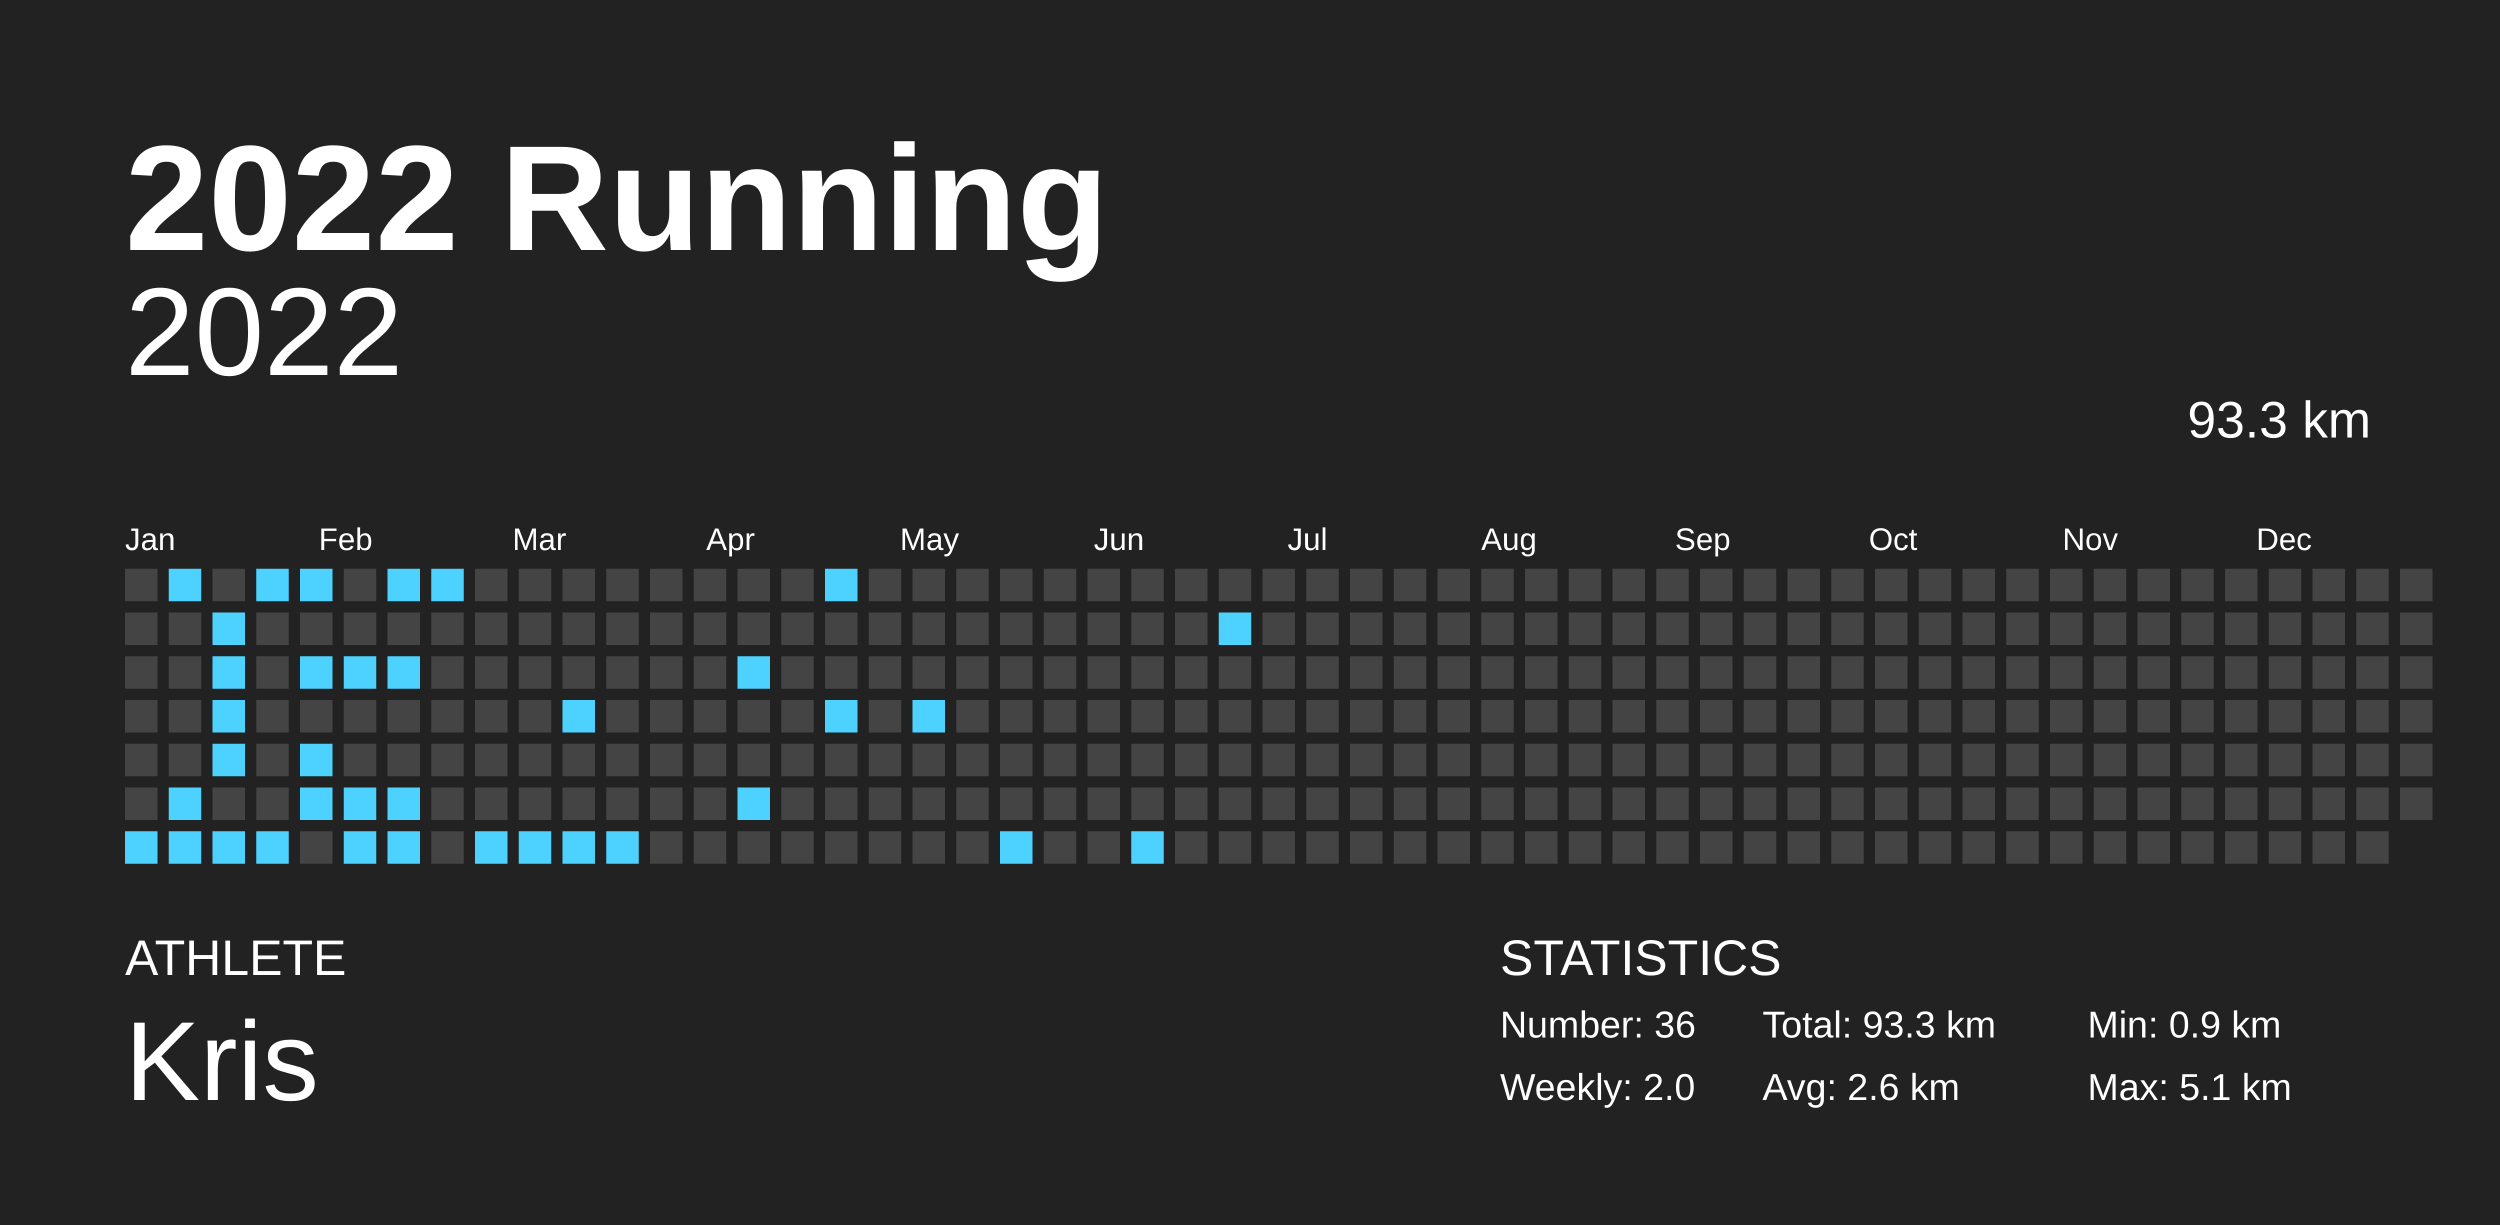
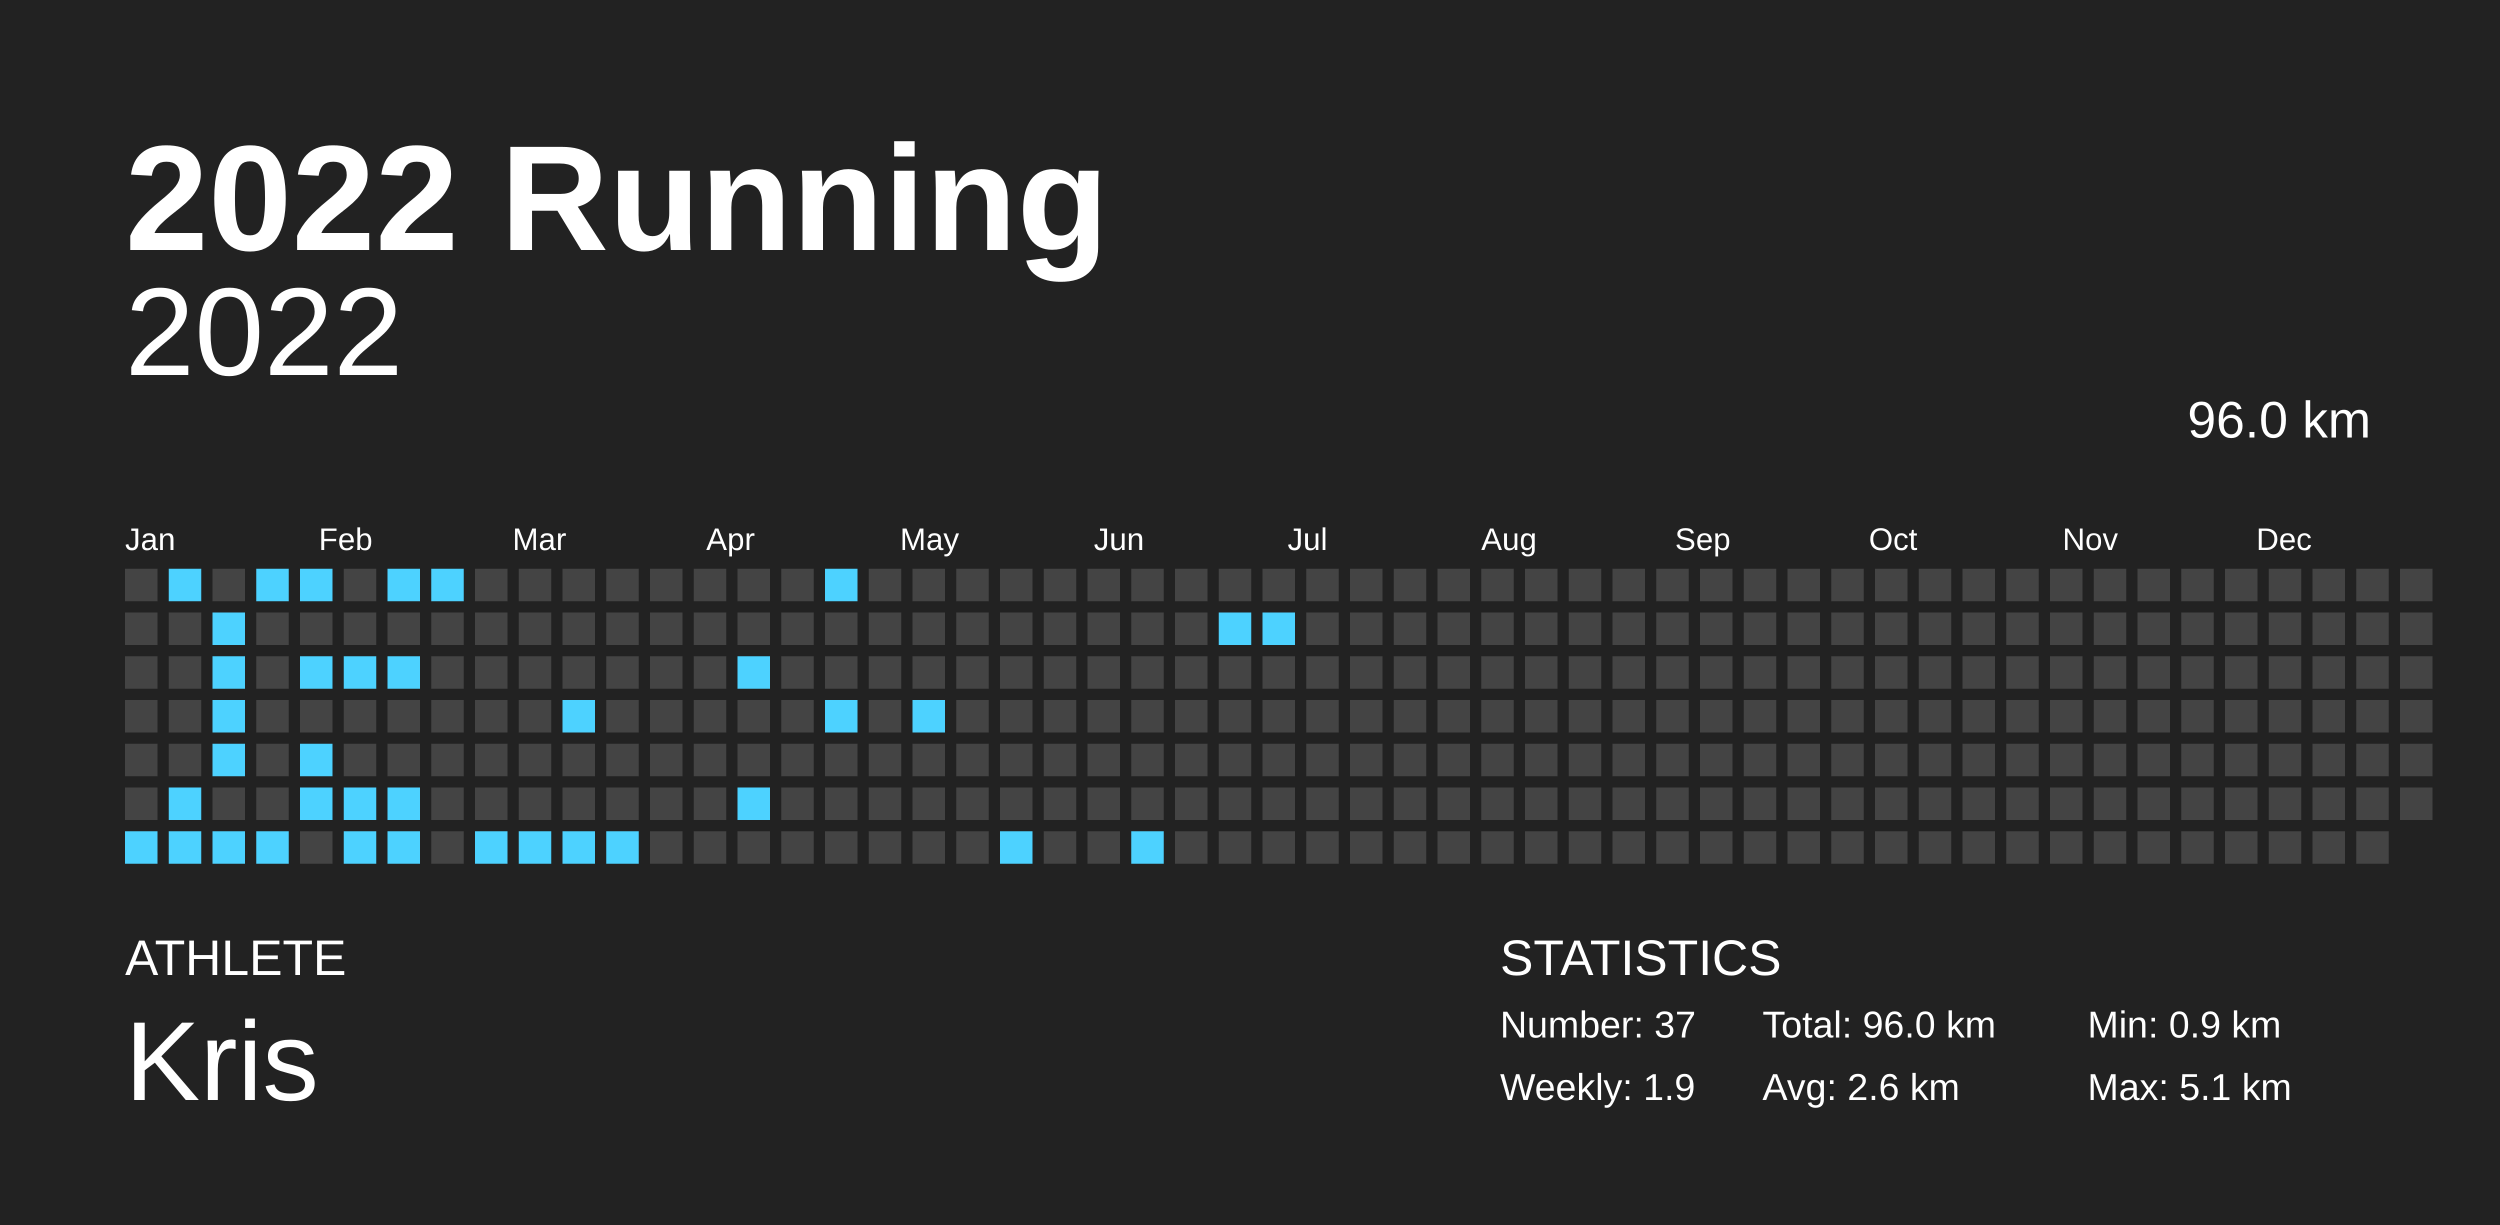
<svg xmlns="http://www.w3.org/2000/svg" baseProfile="full" height="98mm" version="1.1" viewBox="0,0,200,98" width="200mm">
  <defs />
  <rect fill="#222222" height="98" width="200" x="0" y="0" />
  <text fill="#FFFFFF" style="font-size:12px; font-family:Arial; font-weight:bold;" x="10" y="20">2022 Running</text>
  <text fill="#FFFFFF" style="font-size:4px; font-family:Arial" x="10" y="78">ATHLETE</text>
  <text fill="#FFFFFF" style="font-size:9px; font-family:Arial" x="10" y="88">Kris</text>
  <text fill="#FFFFFF" style="font-size:4px; font-family:Arial" x="120" y="78">STATISTICS</text>
-   <text fill="#FFFFFF" style="font-size:3px; font-family:Arial" x="120" y="83">Number: 36</text>
-   <text fill="#FFFFFF" style="font-size:3px; font-family:Arial" x="120" y="88">Weekly: 2.0</text>
-   <text fill="#FFFFFF" style="font-size:3px; font-family:Arial" x="141" y="83">Total: 93.3 km</text>
+   <text fill="#FFFFFF" style="font-size:3px; font-family:Arial" x="120" y="83">Number: 37</text>
+   <text fill="#FFFFFF" style="font-size:3px; font-family:Arial" x="120" y="88">Weekly: 1.9</text>
+   <text fill="#FFFFFF" style="font-size:3px; font-family:Arial" x="141" y="83">Total: 96.0 km</text>
  <text fill="#FFFFFF" style="font-size:3px; font-family:Arial" x="141" y="88">Avg: 2.6 km</text>
  <text fill="#FFFFFF" style="font-size:3px; font-family:Arial" x="167" y="83">Min: 0.9 km</text>
  <text fill="#FFFFFF" style="font-size:3px; font-family:Arial" x="167" y="88">Max: 5.1 km</text>
  <text alignment-baseline="hanging" fill="#FFFFFF" style="font-size:10.0px; font-family:Arial;" x="10" y="30">2022</text>
-   <text alignment-baseline="hanging" fill="#FFFFFF" style="font-size:4.125px; font-family:Arial;" x="175" y="35">93.3 km</text>
+   <text alignment-baseline="hanging" fill="#FFFFFF" style="font-size:4.125px; font-family:Arial;" x="175" y="35">96.0 km</text>
  <text fill="#FFFFFF" style="font-size:2.5px; font-family:Arial" x="10.0" y="44">Jan</text>
  <text fill="#FFFFFF" style="font-size:2.5px; font-family:Arial" x="25.5" y="44">Feb</text>
  <text fill="#FFFFFF" style="font-size:2.5px; font-family:Arial" x="41.0" y="44">Mar</text>
  <text fill="#FFFFFF" style="font-size:2.5px; font-family:Arial" x="56.5" y="44">Apr</text>
  <text fill="#FFFFFF" style="font-size:2.5px; font-family:Arial" x="72.0" y="44">May</text>
  <text fill="#FFFFFF" style="font-size:2.5px; font-family:Arial" x="87.5" y="44">Jun</text>
  <text fill="#FFFFFF" style="font-size:2.5px; font-family:Arial" x="103.0" y="44">Jul</text>
  <text fill="#FFFFFF" style="font-size:2.5px; font-family:Arial" x="118.5" y="44">Aug</text>
  <text fill="#FFFFFF" style="font-size:2.5px; font-family:Arial" x="134.0" y="44">Sep</text>
  <text fill="#FFFFFF" style="font-size:2.5px; font-family:Arial" x="149.5" y="44">Oct</text>
  <text fill="#FFFFFF" style="font-size:2.5px; font-family:Arial" x="165.0" y="44">Nov</text>
  <text fill="#FFFFFF" style="font-size:2.5px; font-family:Arial" x="180.5" y="44">Dec</text>
  <rect fill="#444444" height="2.6" width="2.6" x="10.0" y="45.5" />
  <rect fill="#444444" height="2.6" width="2.6" x="10.0" y="49.0" />
  <rect fill="#444444" height="2.6" width="2.6" x="10.0" y="52.5" />
  <rect fill="#444444" height="2.6" width="2.6" x="10.0" y="56.0" />
  <rect fill="#444444" height="2.6" width="2.6" x="10.0" y="59.5" />
  <rect fill="#444444" height="2.6" width="2.6" x="10.0" y="63.0" />
  <rect fill="#4dd2ff" height="2.6" width="2.6" x="10.0" y="66.5" />
  <rect fill="#4dd2ff" height="2.6" width="2.6" x="13.5" y="45.5" />
  <rect fill="#444444" height="2.6" width="2.6" x="13.5" y="49.0" />
  <rect fill="#444444" height="2.6" width="2.6" x="13.5" y="52.5" />
  <rect fill="#444444" height="2.6" width="2.6" x="13.5" y="56.0" />
  <rect fill="#444444" height="2.6" width="2.6" x="13.5" y="59.5" />
  <rect fill="#4dd2ff" height="2.6" width="2.6" x="13.5" y="63.0" />
  <rect fill="#4dd2ff" height="2.6" width="2.6" x="13.5" y="66.5" />
  <rect fill="#444444" height="2.6" width="2.6" x="17.0" y="45.5" />
  <rect fill="#4dd2ff" height="2.6" width="2.6" x="17.0" y="49.0" />
  <rect fill="#4dd2ff" height="2.6" width="2.6" x="17.0" y="52.5" />
  <rect fill="#4dd2ff" height="2.6" width="2.6" x="17.0" y="56.0" />
  <rect fill="#4dd2ff" height="2.6" width="2.6" x="17.0" y="59.5" />
  <rect fill="#444444" height="2.6" width="2.6" x="17.0" y="63.0" />
  <rect fill="#4dd2ff" height="2.6" width="2.6" x="17.0" y="66.5" />
  <rect fill="#4dd2ff" height="2.6" width="2.6" x="20.5" y="45.5" />
  <rect fill="#444444" height="2.6" width="2.6" x="20.5" y="49.0" />
  <rect fill="#444444" height="2.6" width="2.6" x="20.5" y="52.5" />
  <rect fill="#444444" height="2.6" width="2.6" x="20.5" y="56.0" />
  <rect fill="#444444" height="2.6" width="2.6" x="20.5" y="59.5" />
  <rect fill="#444444" height="2.6" width="2.6" x="20.5" y="63.0" />
  <rect fill="#4dd2ff" height="2.6" width="2.6" x="20.5" y="66.5" />
  <rect fill="#4dd2ff" height="2.6" width="2.6" x="24.0" y="45.5" />
  <rect fill="#444444" height="2.6" width="2.6" x="24.0" y="49.0" />
  <rect fill="#4dd2ff" height="2.6" width="2.6" x="24.0" y="52.5" />
  <rect fill="#444444" height="2.6" width="2.6" x="24.0" y="56.0" />
  <rect fill="#4dd2ff" height="2.6" width="2.6" x="24.0" y="59.5" />
  <rect fill="#4dd2ff" height="2.6" width="2.6" x="24.0" y="63.0" />
  <rect fill="#444444" height="2.6" width="2.6" x="24.0" y="66.5" />
  <rect fill="#444444" height="2.6" width="2.6" x="27.5" y="45.5" />
  <rect fill="#444444" height="2.6" width="2.6" x="27.5" y="49.0" />
  <rect fill="#4dd2ff" height="2.6" width="2.6" x="27.5" y="52.5" />
  <rect fill="#444444" height="2.6" width="2.6" x="27.5" y="56.0" />
  <rect fill="#444444" height="2.6" width="2.6" x="27.5" y="59.5" />
  <rect fill="#4dd2ff" height="2.6" width="2.6" x="27.5" y="63.0" />
  <rect fill="#4dd2ff" height="2.6" width="2.6" x="27.5" y="66.5" />
  <rect fill="#4dd2ff" height="2.6" width="2.6" x="31.0" y="45.5" />
  <rect fill="#444444" height="2.6" width="2.6" x="31.0" y="49.0" />
  <rect fill="#4dd2ff" height="2.6" width="2.6" x="31.0" y="52.5" />
  <rect fill="#444444" height="2.6" width="2.6" x="31.0" y="56.0" />
  <rect fill="#444444" height="2.6" width="2.6" x="31.0" y="59.5" />
  <rect fill="#4dd2ff" height="2.6" width="2.6" x="31.0" y="63.0" />
  <rect fill="#4dd2ff" height="2.6" width="2.6" x="31.0" y="66.5" />
  <rect fill="#4dd2ff" height="2.6" width="2.6" x="34.5" y="45.5" />
  <rect fill="#444444" height="2.6" width="2.6" x="34.5" y="49.0" />
  <rect fill="#444444" height="2.6" width="2.6" x="34.5" y="52.5" />
  <rect fill="#444444" height="2.6" width="2.6" x="34.5" y="56.0" />
  <rect fill="#444444" height="2.6" width="2.6" x="34.5" y="59.5" />
  <rect fill="#444444" height="2.6" width="2.6" x="34.5" y="63.0" />
  <rect fill="#444444" height="2.6" width="2.6" x="34.5" y="66.5" />
  <rect fill="#444444" height="2.6" width="2.6" x="38.0" y="45.5" />
  <rect fill="#444444" height="2.6" width="2.6" x="38.0" y="49.0" />
  <rect fill="#444444" height="2.6" width="2.6" x="38.0" y="52.5" />
  <rect fill="#444444" height="2.6" width="2.6" x="38.0" y="56.0" />
  <rect fill="#444444" height="2.6" width="2.6" x="38.0" y="59.5" />
  <rect fill="#444444" height="2.6" width="2.6" x="38.0" y="63.0" />
  <rect fill="#4dd2ff" height="2.6" width="2.6" x="38.0" y="66.5" />
  <rect fill="#444444" height="2.6" width="2.6" x="41.5" y="45.5" />
  <rect fill="#444444" height="2.6" width="2.6" x="41.5" y="49.0" />
  <rect fill="#444444" height="2.6" width="2.6" x="41.5" y="52.5" />
  <rect fill="#444444" height="2.6" width="2.6" x="41.5" y="56.0" />
  <rect fill="#444444" height="2.6" width="2.6" x="41.5" y="59.5" />
  <rect fill="#444444" height="2.6" width="2.6" x="41.5" y="63.0" />
  <rect fill="#4dd2ff" height="2.6" width="2.6" x="41.5" y="66.5" />
  <rect fill="#444444" height="2.6" width="2.6" x="45.0" y="45.5" />
  <rect fill="#444444" height="2.6" width="2.6" x="45.0" y="49.0" />
  <rect fill="#444444" height="2.6" width="2.6" x="45.0" y="52.5" />
  <rect fill="#4dd2ff" height="2.6" width="2.6" x="45.0" y="56.0" />
  <rect fill="#444444" height="2.6" width="2.6" x="45.0" y="59.5" />
  <rect fill="#444444" height="2.6" width="2.6" x="45.0" y="63.0" />
  <rect fill="#4dd2ff" height="2.6" width="2.6" x="45.0" y="66.5" />
  <rect fill="#444444" height="2.6" width="2.6" x="48.5" y="45.5" />
  <rect fill="#444444" height="2.6" width="2.6" x="48.5" y="49.0" />
  <rect fill="#444444" height="2.6" width="2.6" x="48.5" y="52.5" />
  <rect fill="#444444" height="2.6" width="2.6" x="48.5" y="56.0" />
  <rect fill="#444444" height="2.6" width="2.6" x="48.5" y="59.5" />
  <rect fill="#444444" height="2.6" width="2.6" x="48.5" y="63.0" />
  <rect fill="#4dd2ff" height="2.6" width="2.6" x="48.5" y="66.5" />
  <rect fill="#444444" height="2.6" width="2.6" x="52.0" y="45.5" />
  <rect fill="#444444" height="2.6" width="2.6" x="52.0" y="49.0" />
  <rect fill="#444444" height="2.6" width="2.6" x="52.0" y="52.5" />
  <rect fill="#444444" height="2.6" width="2.6" x="52.0" y="56.0" />
  <rect fill="#444444" height="2.6" width="2.6" x="52.0" y="59.5" />
  <rect fill="#444444" height="2.6" width="2.6" x="52.0" y="63.0" />
  <rect fill="#444444" height="2.6" width="2.6" x="52.0" y="66.5" />
  <rect fill="#444444" height="2.6" width="2.6" x="55.5" y="45.5" />
  <rect fill="#444444" height="2.6" width="2.6" x="55.5" y="49.0" />
  <rect fill="#444444" height="2.6" width="2.6" x="55.5" y="52.5" />
  <rect fill="#444444" height="2.6" width="2.6" x="55.5" y="56.0" />
  <rect fill="#444444" height="2.6" width="2.6" x="55.5" y="59.5" />
  <rect fill="#444444" height="2.6" width="2.6" x="55.5" y="63.0" />
  <rect fill="#444444" height="2.6" width="2.6" x="55.5" y="66.5" />
  <rect fill="#444444" height="2.6" width="2.6" x="59.0" y="45.5" />
  <rect fill="#444444" height="2.6" width="2.6" x="59.0" y="49.0" />
  <rect fill="#4dd2ff" height="2.6" width="2.6" x="59.0" y="52.5" />
  <rect fill="#444444" height="2.6" width="2.6" x="59.0" y="56.0" />
  <rect fill="#444444" height="2.6" width="2.6" x="59.0" y="59.5" />
  <rect fill="#4dd2ff" height="2.6" width="2.6" x="59.0" y="63.0" />
  <rect fill="#444444" height="2.6" width="2.6" x="59.0" y="66.5" />
  <rect fill="#444444" height="2.6" width="2.6" x="62.5" y="45.5" />
  <rect fill="#444444" height="2.6" width="2.6" x="62.5" y="49.0" />
  <rect fill="#444444" height="2.6" width="2.6" x="62.5" y="52.5" />
  <rect fill="#444444" height="2.6" width="2.6" x="62.5" y="56.0" />
  <rect fill="#444444" height="2.6" width="2.6" x="62.5" y="59.5" />
  <rect fill="#444444" height="2.6" width="2.6" x="62.5" y="63.0" />
  <rect fill="#444444" height="2.6" width="2.6" x="62.5" y="66.5" />
  <rect fill="#4dd2ff" height="2.6" width="2.6" x="66.0" y="45.5" />
  <rect fill="#444444" height="2.6" width="2.6" x="66.0" y="49.0" />
  <rect fill="#444444" height="2.6" width="2.6" x="66.0" y="52.5" />
  <rect fill="#4dd2ff" height="2.6" width="2.6" x="66.0" y="56.0" />
  <rect fill="#444444" height="2.6" width="2.6" x="66.0" y="59.5" />
  <rect fill="#444444" height="2.6" width="2.6" x="66.0" y="63.0" />
  <rect fill="#444444" height="2.6" width="2.6" x="66.0" y="66.5" />
  <rect fill="#444444" height="2.6" width="2.6" x="69.5" y="45.5" />
  <rect fill="#444444" height="2.6" width="2.6" x="69.5" y="49.0" />
  <rect fill="#444444" height="2.6" width="2.6" x="69.5" y="52.5" />
  <rect fill="#444444" height="2.6" width="2.6" x="69.5" y="56.0" />
  <rect fill="#444444" height="2.6" width="2.6" x="69.5" y="59.5" />
  <rect fill="#444444" height="2.6" width="2.6" x="69.5" y="63.0" />
  <rect fill="#444444" height="2.6" width="2.6" x="69.5" y="66.5" />
  <rect fill="#444444" height="2.6" width="2.6" x="73.0" y="45.5" />
  <rect fill="#444444" height="2.6" width="2.6" x="73.0" y="49.0" />
  <rect fill="#444444" height="2.6" width="2.6" x="73.0" y="52.5" />
  <rect fill="#4dd2ff" height="2.6" width="2.6" x="73.0" y="56.0" />
  <rect fill="#444444" height="2.6" width="2.6" x="73.0" y="59.5" />
  <rect fill="#444444" height="2.6" width="2.6" x="73.0" y="63.0" />
  <rect fill="#444444" height="2.6" width="2.6" x="73.0" y="66.5" />
  <rect fill="#444444" height="2.6" width="2.6" x="76.5" y="45.5" />
  <rect fill="#444444" height="2.6" width="2.6" x="76.5" y="49.0" />
  <rect fill="#444444" height="2.6" width="2.6" x="76.5" y="52.5" />
  <rect fill="#444444" height="2.6" width="2.6" x="76.5" y="56.0" />
  <rect fill="#444444" height="2.6" width="2.6" x="76.5" y="59.5" />
  <rect fill="#444444" height="2.6" width="2.6" x="76.5" y="63.0" />
  <rect fill="#444444" height="2.6" width="2.6" x="76.5" y="66.5" />
  <rect fill="#444444" height="2.6" width="2.6" x="80.0" y="45.5" />
  <rect fill="#444444" height="2.6" width="2.6" x="80.0" y="49.0" />
  <rect fill="#444444" height="2.6" width="2.6" x="80.0" y="52.5" />
  <rect fill="#444444" height="2.6" width="2.6" x="80.0" y="56.0" />
  <rect fill="#444444" height="2.6" width="2.6" x="80.0" y="59.5" />
  <rect fill="#444444" height="2.6" width="2.6" x="80.0" y="63.0" />
  <rect fill="#4dd2ff" height="2.6" width="2.6" x="80.0" y="66.5" />
  <rect fill="#444444" height="2.6" width="2.6" x="83.5" y="45.5" />
  <rect fill="#444444" height="2.6" width="2.6" x="83.5" y="49.0" />
  <rect fill="#444444" height="2.6" width="2.6" x="83.5" y="52.5" />
  <rect fill="#444444" height="2.6" width="2.6" x="83.5" y="56.0" />
  <rect fill="#444444" height="2.6" width="2.6" x="83.5" y="59.5" />
  <rect fill="#444444" height="2.6" width="2.6" x="83.5" y="63.0" />
  <rect fill="#444444" height="2.6" width="2.6" x="83.5" y="66.5" />
  <rect fill="#444444" height="2.6" width="2.6" x="87.0" y="45.5" />
  <rect fill="#444444" height="2.6" width="2.6" x="87.0" y="49.0" />
  <rect fill="#444444" height="2.6" width="2.6" x="87.0" y="52.5" />
  <rect fill="#444444" height="2.6" width="2.6" x="87.0" y="56.0" />
  <rect fill="#444444" height="2.6" width="2.6" x="87.0" y="59.5" />
  <rect fill="#444444" height="2.6" width="2.6" x="87.0" y="63.0" />
  <rect fill="#444444" height="2.6" width="2.6" x="87.0" y="66.5" />
  <rect fill="#444444" height="2.6" width="2.6" x="90.5" y="45.5" />
  <rect fill="#444444" height="2.6" width="2.6" x="90.5" y="49.0" />
  <rect fill="#444444" height="2.6" width="2.6" x="90.5" y="52.5" />
  <rect fill="#444444" height="2.6" width="2.6" x="90.5" y="56.0" />
  <rect fill="#444444" height="2.6" width="2.6" x="90.5" y="59.5" />
  <rect fill="#444444" height="2.6" width="2.6" x="90.5" y="63.0" />
  <rect fill="#4dd2ff" height="2.6" width="2.6" x="90.5" y="66.5" />
  <rect fill="#444444" height="2.6" width="2.6" x="94.0" y="45.5" />
  <rect fill="#444444" height="2.6" width="2.6" x="94.0" y="49.0" />
  <rect fill="#444444" height="2.6" width="2.6" x="94.0" y="52.5" />
  <rect fill="#444444" height="2.6" width="2.6" x="94.0" y="56.0" />
  <rect fill="#444444" height="2.6" width="2.6" x="94.0" y="59.5" />
  <rect fill="#444444" height="2.6" width="2.6" x="94.0" y="63.0" />
  <rect fill="#444444" height="2.6" width="2.6" x="94.0" y="66.5" />
  <rect fill="#444444" height="2.6" width="2.6" x="97.5" y="45.5" />
  <rect fill="#4dd2ff" height="2.6" width="2.6" x="97.5" y="49.0" />
  <rect fill="#444444" height="2.6" width="2.6" x="97.5" y="52.5" />
  <rect fill="#444444" height="2.6" width="2.6" x="97.5" y="56.0" />
  <rect fill="#444444" height="2.6" width="2.6" x="97.5" y="59.5" />
  <rect fill="#444444" height="2.6" width="2.6" x="97.5" y="63.0" />
  <rect fill="#444444" height="2.6" width="2.6" x="97.5" y="66.5" />
  <rect fill="#444444" height="2.6" width="2.6" x="101.0" y="45.5" />
-   <rect fill="#444444" height="2.6" width="2.6" x="101.0" y="49.0" />
+   <rect fill="#4dd2ff" height="2.6" width="2.6" x="101.0" y="49.0" />
  <rect fill="#444444" height="2.6" width="2.6" x="101.0" y="52.5" />
  <rect fill="#444444" height="2.6" width="2.6" x="101.0" y="56.0" />
  <rect fill="#444444" height="2.6" width="2.6" x="101.0" y="59.5" />
  <rect fill="#444444" height="2.6" width="2.6" x="101.0" y="63.0" />
  <rect fill="#444444" height="2.6" width="2.6" x="101.0" y="66.5" />
  <rect fill="#444444" height="2.6" width="2.6" x="104.5" y="45.5" />
  <rect fill="#444444" height="2.6" width="2.6" x="104.5" y="49.0" />
  <rect fill="#444444" height="2.6" width="2.6" x="104.5" y="52.5" />
  <rect fill="#444444" height="2.6" width="2.6" x="104.5" y="56.0" />
  <rect fill="#444444" height="2.6" width="2.6" x="104.5" y="59.5" />
  <rect fill="#444444" height="2.6" width="2.6" x="104.5" y="63.0" />
  <rect fill="#444444" height="2.6" width="2.6" x="104.5" y="66.5" />
  <rect fill="#444444" height="2.6" width="2.6" x="108.0" y="45.5" />
  <rect fill="#444444" height="2.6" width="2.6" x="108.0" y="49.0" />
  <rect fill="#444444" height="2.6" width="2.6" x="108.0" y="52.5" />
  <rect fill="#444444" height="2.6" width="2.6" x="108.0" y="56.0" />
  <rect fill="#444444" height="2.6" width="2.6" x="108.0" y="59.5" />
  <rect fill="#444444" height="2.6" width="2.6" x="108.0" y="63.0" />
  <rect fill="#444444" height="2.6" width="2.6" x="108.0" y="66.5" />
  <rect fill="#444444" height="2.6" width="2.6" x="111.5" y="45.5" />
  <rect fill="#444444" height="2.6" width="2.6" x="111.5" y="49.0" />
  <rect fill="#444444" height="2.6" width="2.6" x="111.5" y="52.5" />
  <rect fill="#444444" height="2.6" width="2.6" x="111.5" y="56.0" />
  <rect fill="#444444" height="2.6" width="2.6" x="111.5" y="59.5" />
  <rect fill="#444444" height="2.6" width="2.6" x="111.5" y="63.0" />
  <rect fill="#444444" height="2.6" width="2.6" x="111.5" y="66.5" />
  <rect fill="#444444" height="2.6" width="2.6" x="115.0" y="45.5" />
  <rect fill="#444444" height="2.6" width="2.6" x="115.0" y="49.0" />
  <rect fill="#444444" height="2.6" width="2.6" x="115.0" y="52.5" />
  <rect fill="#444444" height="2.6" width="2.6" x="115.0" y="56.0" />
  <rect fill="#444444" height="2.6" width="2.6" x="115.0" y="59.5" />
  <rect fill="#444444" height="2.6" width="2.6" x="115.0" y="63.0" />
  <rect fill="#444444" height="2.6" width="2.6" x="115.0" y="66.5" />
  <rect fill="#444444" height="2.6" width="2.6" x="118.5" y="45.5" />
  <rect fill="#444444" height="2.6" width="2.6" x="118.5" y="49.0" />
  <rect fill="#444444" height="2.6" width="2.6" x="118.5" y="52.5" />
  <rect fill="#444444" height="2.6" width="2.6" x="118.5" y="56.0" />
  <rect fill="#444444" height="2.6" width="2.6" x="118.5" y="59.5" />
  <rect fill="#444444" height="2.6" width="2.6" x="118.5" y="63.0" />
  <rect fill="#444444" height="2.6" width="2.6" x="118.5" y="66.5" />
  <rect fill="#444444" height="2.6" width="2.6" x="122.0" y="45.5" />
  <rect fill="#444444" height="2.6" width="2.6" x="122.0" y="49.0" />
  <rect fill="#444444" height="2.6" width="2.6" x="122.0" y="52.5" />
  <rect fill="#444444" height="2.6" width="2.6" x="122.0" y="56.0" />
  <rect fill="#444444" height="2.6" width="2.6" x="122.0" y="59.5" />
  <rect fill="#444444" height="2.6" width="2.6" x="122.0" y="63.0" />
  <rect fill="#444444" height="2.6" width="2.6" x="122.0" y="66.5" />
  <rect fill="#444444" height="2.6" width="2.6" x="125.5" y="45.5" />
  <rect fill="#444444" height="2.6" width="2.6" x="125.5" y="49.0" />
  <rect fill="#444444" height="2.6" width="2.6" x="125.5" y="52.5" />
  <rect fill="#444444" height="2.6" width="2.6" x="125.5" y="56.0" />
  <rect fill="#444444" height="2.6" width="2.6" x="125.5" y="59.5" />
  <rect fill="#444444" height="2.6" width="2.6" x="125.5" y="63.0" />
  <rect fill="#444444" height="2.6" width="2.6" x="125.5" y="66.5" />
  <rect fill="#444444" height="2.6" width="2.6" x="129.0" y="45.5" />
  <rect fill="#444444" height="2.6" width="2.6" x="129.0" y="49.0" />
  <rect fill="#444444" height="2.6" width="2.6" x="129.0" y="52.5" />
  <rect fill="#444444" height="2.6" width="2.6" x="129.0" y="56.0" />
  <rect fill="#444444" height="2.6" width="2.6" x="129.0" y="59.5" />
  <rect fill="#444444" height="2.6" width="2.6" x="129.0" y="63.0" />
  <rect fill="#444444" height="2.6" width="2.6" x="129.0" y="66.5" />
  <rect fill="#444444" height="2.6" width="2.6" x="132.5" y="45.5" />
  <rect fill="#444444" height="2.6" width="2.6" x="132.5" y="49.0" />
  <rect fill="#444444" height="2.6" width="2.6" x="132.5" y="52.5" />
  <rect fill="#444444" height="2.6" width="2.6" x="132.5" y="56.0" />
  <rect fill="#444444" height="2.6" width="2.6" x="132.5" y="59.5" />
  <rect fill="#444444" height="2.6" width="2.6" x="132.5" y="63.0" />
  <rect fill="#444444" height="2.6" width="2.6" x="132.5" y="66.5" />
  <rect fill="#444444" height="2.6" width="2.6" x="136.0" y="45.5" />
  <rect fill="#444444" height="2.6" width="2.6" x="136.0" y="49.0" />
  <rect fill="#444444" height="2.6" width="2.6" x="136.0" y="52.5" />
  <rect fill="#444444" height="2.6" width="2.6" x="136.0" y="56.0" />
  <rect fill="#444444" height="2.6" width="2.6" x="136.0" y="59.5" />
  <rect fill="#444444" height="2.6" width="2.6" x="136.0" y="63.0" />
  <rect fill="#444444" height="2.6" width="2.6" x="136.0" y="66.5" />
  <rect fill="#444444" height="2.6" width="2.6" x="139.5" y="45.5" />
  <rect fill="#444444" height="2.6" width="2.6" x="139.5" y="49.0" />
  <rect fill="#444444" height="2.6" width="2.6" x="139.5" y="52.5" />
  <rect fill="#444444" height="2.6" width="2.6" x="139.5" y="56.0" />
  <rect fill="#444444" height="2.6" width="2.6" x="139.5" y="59.5" />
  <rect fill="#444444" height="2.6" width="2.6" x="139.5" y="63.0" />
  <rect fill="#444444" height="2.6" width="2.6" x="139.5" y="66.5" />
  <rect fill="#444444" height="2.6" width="2.6" x="143.0" y="45.5" />
  <rect fill="#444444" height="2.6" width="2.6" x="143.0" y="49.0" />
  <rect fill="#444444" height="2.6" width="2.6" x="143.0" y="52.5" />
  <rect fill="#444444" height="2.6" width="2.6" x="143.0" y="56.0" />
  <rect fill="#444444" height="2.6" width="2.6" x="143.0" y="59.5" />
  <rect fill="#444444" height="2.6" width="2.6" x="143.0" y="63.0" />
  <rect fill="#444444" height="2.6" width="2.6" x="143.0" y="66.5" />
  <rect fill="#444444" height="2.6" width="2.6" x="146.5" y="45.5" />
  <rect fill="#444444" height="2.6" width="2.6" x="146.5" y="49.0" />
  <rect fill="#444444" height="2.6" width="2.6" x="146.5" y="52.5" />
  <rect fill="#444444" height="2.6" width="2.6" x="146.5" y="56.0" />
  <rect fill="#444444" height="2.6" width="2.6" x="146.5" y="59.5" />
  <rect fill="#444444" height="2.6" width="2.6" x="146.5" y="63.0" />
  <rect fill="#444444" height="2.6" width="2.6" x="146.5" y="66.5" />
  <rect fill="#444444" height="2.6" width="2.6" x="150.0" y="45.5" />
  <rect fill="#444444" height="2.6" width="2.6" x="150.0" y="49.0" />
  <rect fill="#444444" height="2.6" width="2.6" x="150.0" y="52.5" />
  <rect fill="#444444" height="2.6" width="2.6" x="150.0" y="56.0" />
  <rect fill="#444444" height="2.6" width="2.6" x="150.0" y="59.5" />
  <rect fill="#444444" height="2.6" width="2.6" x="150.0" y="63.0" />
  <rect fill="#444444" height="2.6" width="2.6" x="150.0" y="66.5" />
  <rect fill="#444444" height="2.6" width="2.6" x="153.5" y="45.5" />
  <rect fill="#444444" height="2.6" width="2.6" x="153.5" y="49.0" />
  <rect fill="#444444" height="2.6" width="2.6" x="153.5" y="52.5" />
  <rect fill="#444444" height="2.6" width="2.6" x="153.5" y="56.0" />
  <rect fill="#444444" height="2.6" width="2.6" x="153.5" y="59.5" />
  <rect fill="#444444" height="2.6" width="2.6" x="153.5" y="63.0" />
  <rect fill="#444444" height="2.6" width="2.6" x="153.5" y="66.5" />
  <rect fill="#444444" height="2.6" width="2.6" x="157.0" y="45.5" />
  <rect fill="#444444" height="2.6" width="2.6" x="157.0" y="49.0" />
  <rect fill="#444444" height="2.6" width="2.6" x="157.0" y="52.5" />
  <rect fill="#444444" height="2.6" width="2.6" x="157.0" y="56.0" />
  <rect fill="#444444" height="2.6" width="2.6" x="157.0" y="59.5" />
  <rect fill="#444444" height="2.6" width="2.6" x="157.0" y="63.0" />
  <rect fill="#444444" height="2.6" width="2.6" x="157.0" y="66.5" />
  <rect fill="#444444" height="2.6" width="2.6" x="160.5" y="45.5" />
  <rect fill="#444444" height="2.6" width="2.6" x="160.5" y="49.0" />
  <rect fill="#444444" height="2.6" width="2.6" x="160.5" y="52.5" />
  <rect fill="#444444" height="2.6" width="2.6" x="160.5" y="56.0" />
  <rect fill="#444444" height="2.6" width="2.6" x="160.5" y="59.5" />
  <rect fill="#444444" height="2.6" width="2.6" x="160.5" y="63.0" />
  <rect fill="#444444" height="2.6" width="2.6" x="160.5" y="66.5" />
  <rect fill="#444444" height="2.6" width="2.6" x="164.0" y="45.5" />
  <rect fill="#444444" height="2.6" width="2.6" x="164.0" y="49.0" />
  <rect fill="#444444" height="2.6" width="2.6" x="164.0" y="52.5" />
  <rect fill="#444444" height="2.6" width="2.6" x="164.0" y="56.0" />
  <rect fill="#444444" height="2.6" width="2.6" x="164.0" y="59.5" />
  <rect fill="#444444" height="2.6" width="2.6" x="164.0" y="63.0" />
  <rect fill="#444444" height="2.6" width="2.6" x="164.0" y="66.5" />
  <rect fill="#444444" height="2.6" width="2.6" x="167.5" y="45.5" />
  <rect fill="#444444" height="2.6" width="2.6" x="167.5" y="49.0" />
  <rect fill="#444444" height="2.6" width="2.6" x="167.5" y="52.5" />
  <rect fill="#444444" height="2.6" width="2.6" x="167.5" y="56.0" />
  <rect fill="#444444" height="2.6" width="2.6" x="167.5" y="59.5" />
  <rect fill="#444444" height="2.6" width="2.6" x="167.5" y="63.0" />
  <rect fill="#444444" height="2.6" width="2.6" x="167.5" y="66.5" />
  <rect fill="#444444" height="2.6" width="2.6" x="171.0" y="45.5" />
  <rect fill="#444444" height="2.6" width="2.6" x="171.0" y="49.0" />
  <rect fill="#444444" height="2.6" width="2.6" x="171.0" y="52.5" />
  <rect fill="#444444" height="2.6" width="2.6" x="171.0" y="56.0" />
  <rect fill="#444444" height="2.6" width="2.6" x="171.0" y="59.5" />
  <rect fill="#444444" height="2.6" width="2.6" x="171.0" y="63.0" />
  <rect fill="#444444" height="2.6" width="2.6" x="171.0" y="66.5" />
  <rect fill="#444444" height="2.6" width="2.6" x="174.5" y="45.5" />
  <rect fill="#444444" height="2.6" width="2.6" x="174.5" y="49.0" />
  <rect fill="#444444" height="2.6" width="2.6" x="174.5" y="52.5" />
  <rect fill="#444444" height="2.6" width="2.6" x="174.5" y="56.0" />
  <rect fill="#444444" height="2.6" width="2.6" x="174.5" y="59.5" />
  <rect fill="#444444" height="2.6" width="2.6" x="174.5" y="63.0" />
  <rect fill="#444444" height="2.6" width="2.6" x="174.5" y="66.5" />
  <rect fill="#444444" height="2.6" width="2.6" x="178.0" y="45.5" />
  <rect fill="#444444" height="2.6" width="2.6" x="178.0" y="49.0" />
  <rect fill="#444444" height="2.6" width="2.6" x="178.0" y="52.5" />
  <rect fill="#444444" height="2.6" width="2.6" x="178.0" y="56.0" />
  <rect fill="#444444" height="2.6" width="2.6" x="178.0" y="59.5" />
  <rect fill="#444444" height="2.6" width="2.6" x="178.0" y="63.0" />
  <rect fill="#444444" height="2.6" width="2.6" x="178.0" y="66.5" />
  <rect fill="#444444" height="2.6" width="2.6" x="181.5" y="45.5" />
  <rect fill="#444444" height="2.6" width="2.6" x="181.5" y="49.0" />
  <rect fill="#444444" height="2.6" width="2.6" x="181.5" y="52.5" />
  <rect fill="#444444" height="2.6" width="2.6" x="181.5" y="56.0" />
  <rect fill="#444444" height="2.6" width="2.6" x="181.5" y="59.5" />
  <rect fill="#444444" height="2.6" width="2.6" x="181.5" y="63.0" />
  <rect fill="#444444" height="2.6" width="2.6" x="181.5" y="66.5" />
  <rect fill="#444444" height="2.6" width="2.6" x="185.0" y="45.5" />
  <rect fill="#444444" height="2.6" width="2.6" x="185.0" y="49.0" />
  <rect fill="#444444" height="2.6" width="2.6" x="185.0" y="52.5" />
  <rect fill="#444444" height="2.6" width="2.6" x="185.0" y="56.0" />
  <rect fill="#444444" height="2.6" width="2.6" x="185.0" y="59.5" />
  <rect fill="#444444" height="2.6" width="2.6" x="185.0" y="63.0" />
  <rect fill="#444444" height="2.6" width="2.6" x="185.0" y="66.5" />
  <rect fill="#444444" height="2.6" width="2.6" x="188.5" y="45.5" />
  <rect fill="#444444" height="2.6" width="2.6" x="188.5" y="49.0" />
  <rect fill="#444444" height="2.6" width="2.6" x="188.5" y="52.5" />
  <rect fill="#444444" height="2.6" width="2.6" x="188.5" y="56.0" />
  <rect fill="#444444" height="2.6" width="2.6" x="188.5" y="59.5" />
  <rect fill="#444444" height="2.6" width="2.6" x="188.5" y="63.0" />
  <rect fill="#444444" height="2.6" width="2.6" x="188.5" y="66.5" />
  <rect fill="#444444" height="2.6" width="2.6" x="192.0" y="45.5" />
  <rect fill="#444444" height="2.6" width="2.6" x="192.0" y="49.0" />
  <rect fill="#444444" height="2.6" width="2.6" x="192.0" y="52.5" />
  <rect fill="#444444" height="2.6" width="2.6" x="192.0" y="56.0" />
  <rect fill="#444444" height="2.6" width="2.6" x="192.0" y="59.5" />
  <rect fill="#444444" height="2.6" width="2.6" x="192.0" y="63.0" />
</svg>
